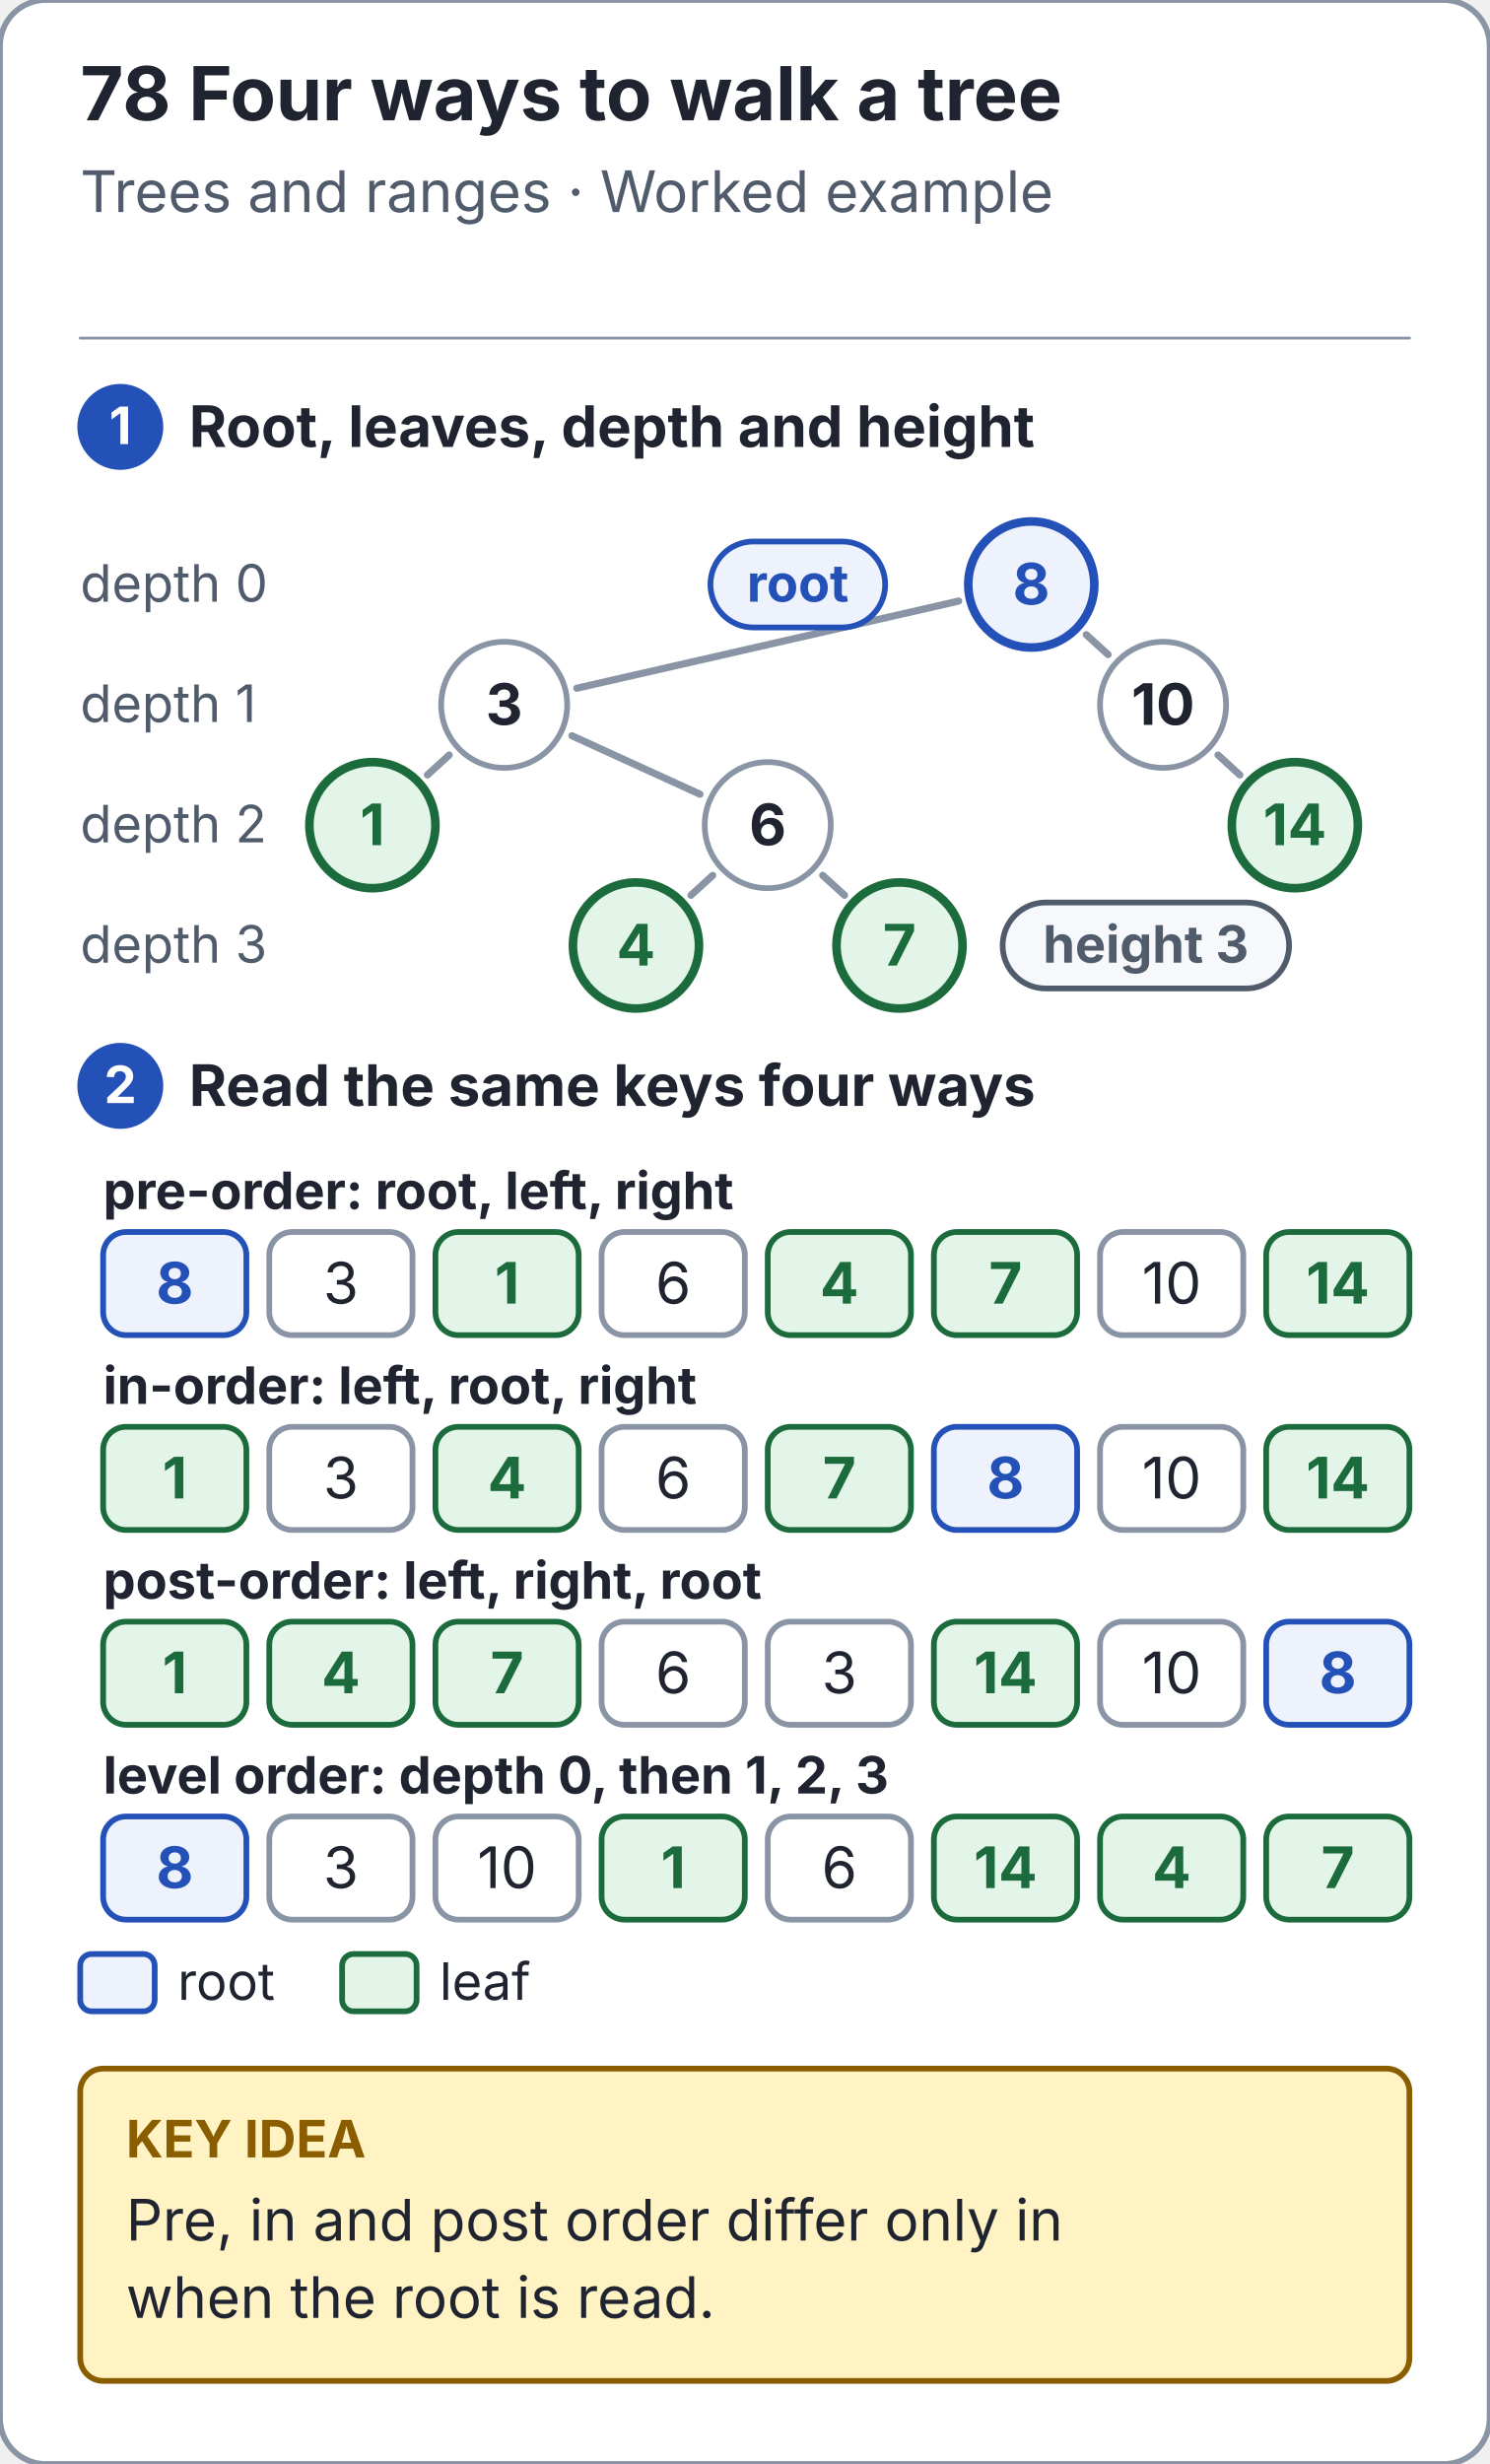
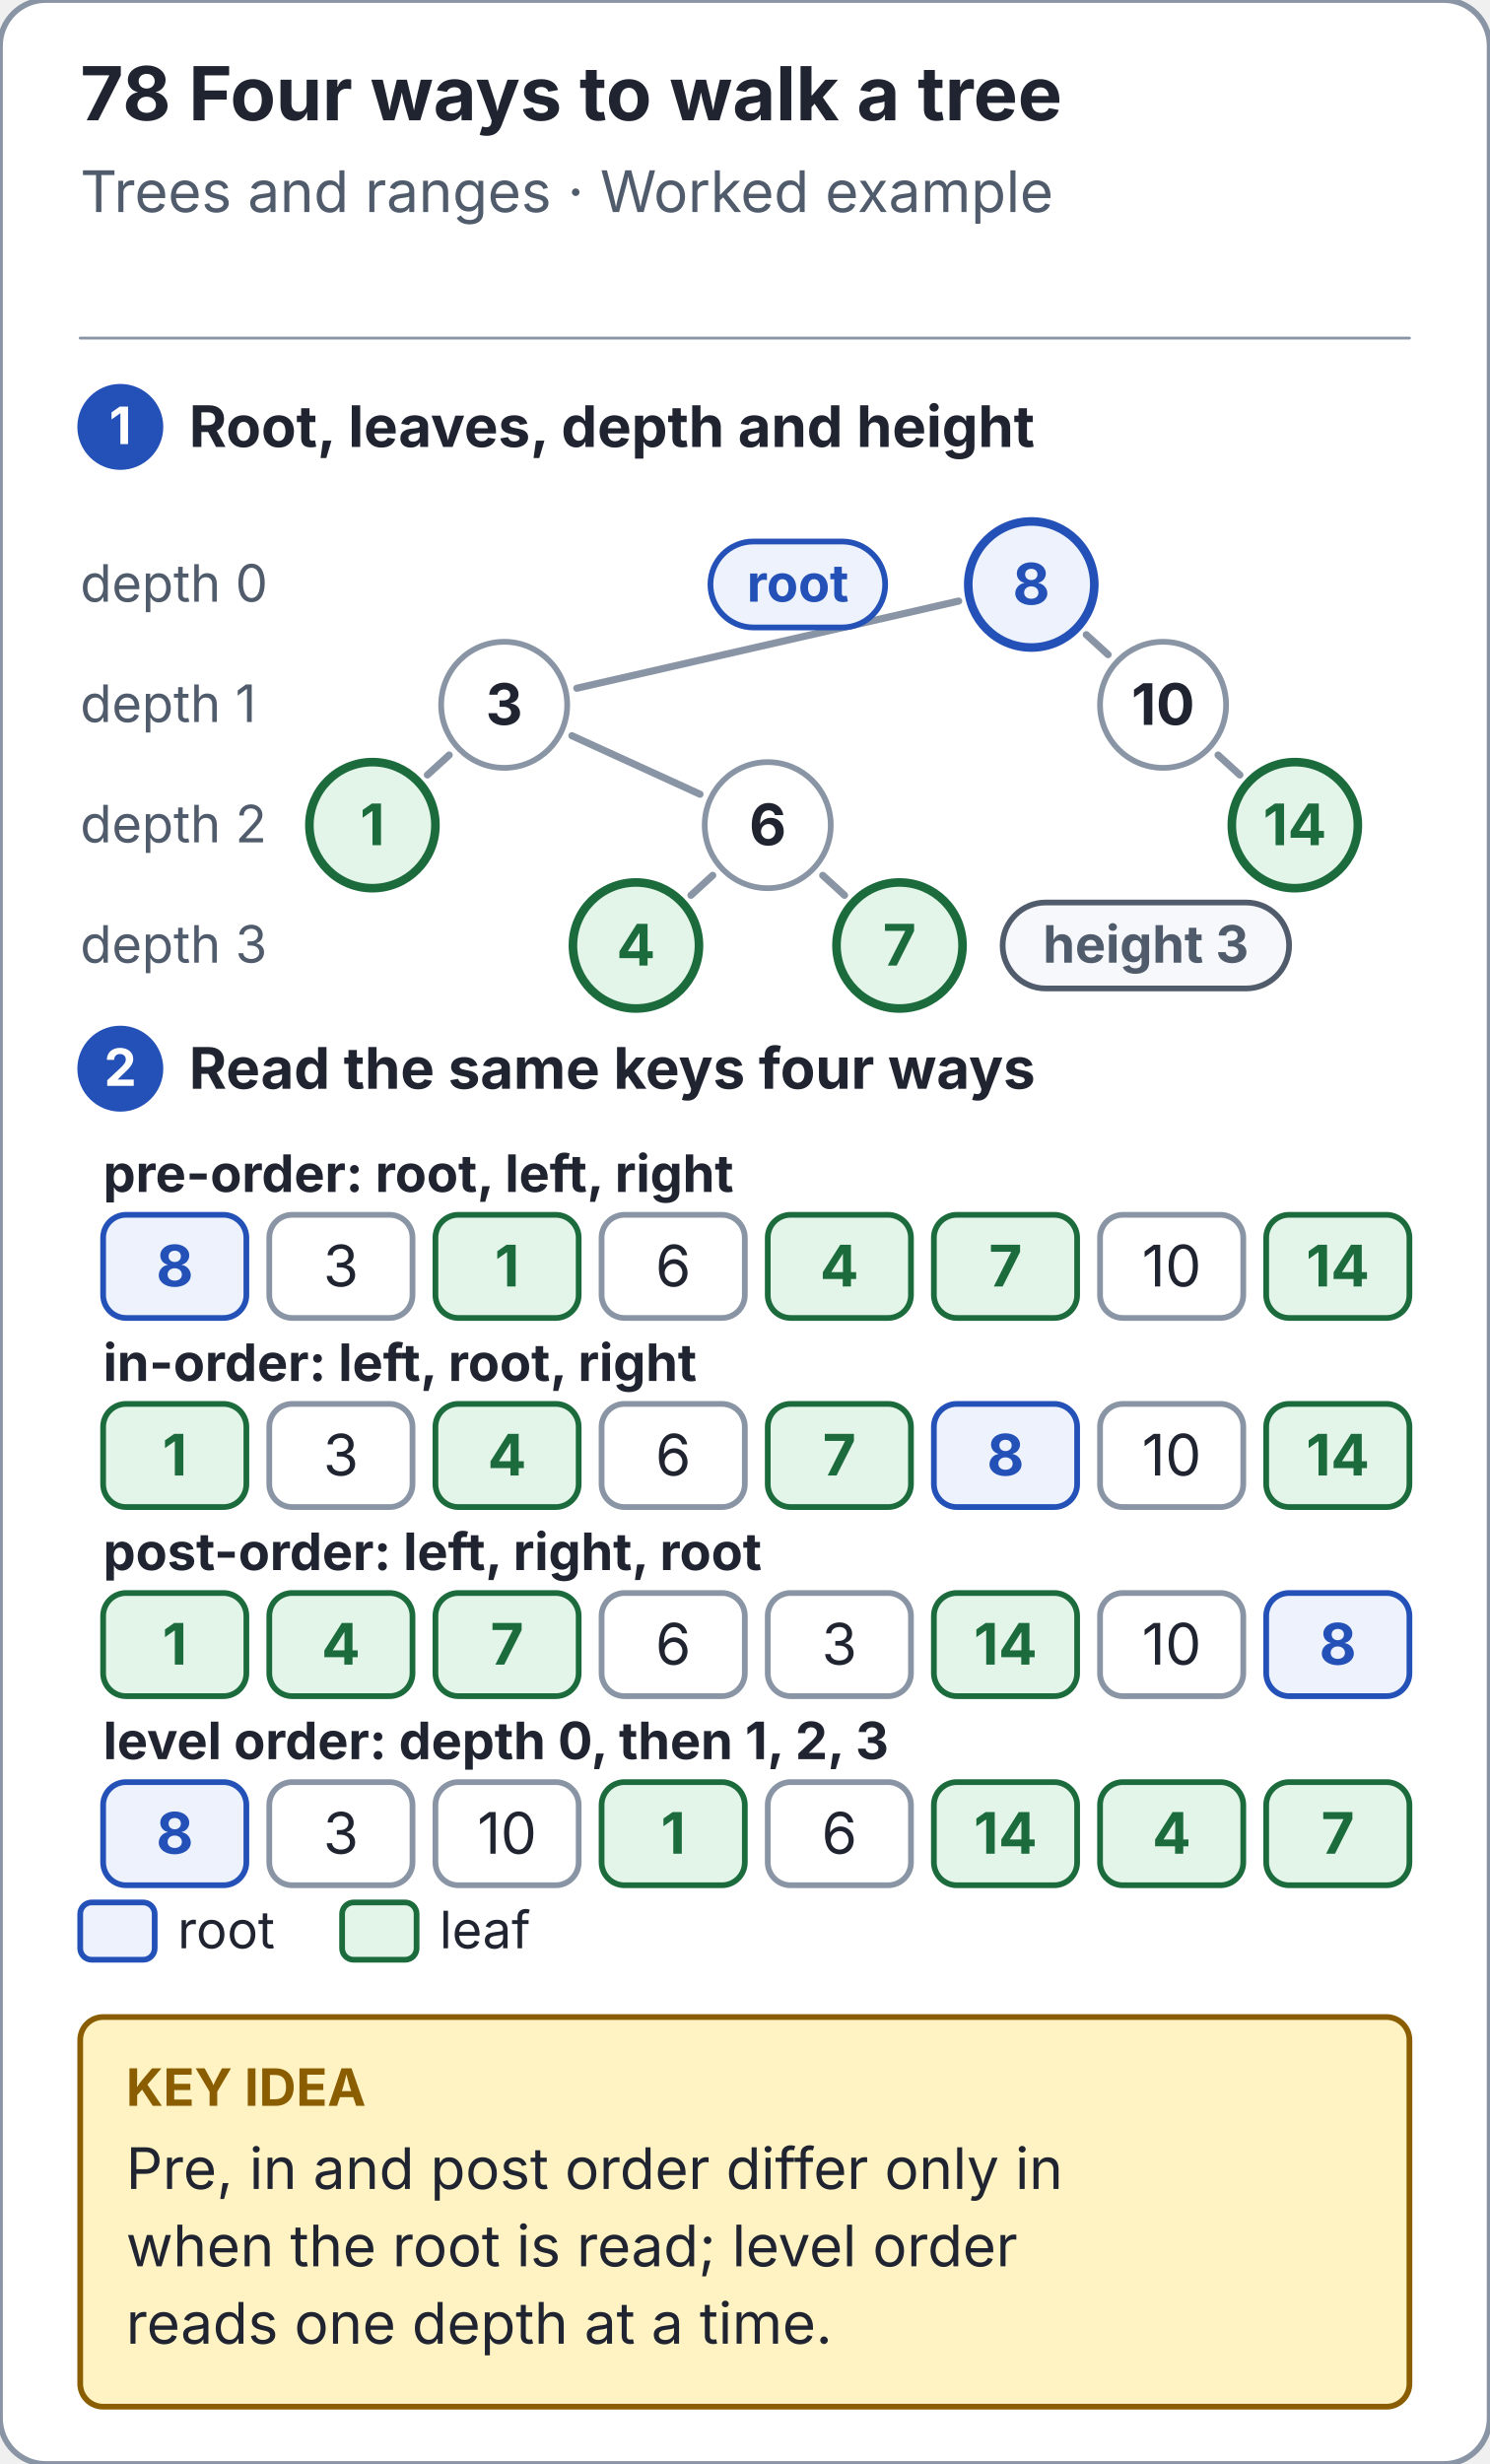
<svg xmlns="http://www.w3.org/2000/svg" viewBox="0 0 520 860" width="520" height="860" role="img" aria-labelledby="title desc">
  <style>text{font-family:system-ui,-apple-system,BlinkMacSystemFont,"Segoe UI",sans-serif} line,path{stroke-linecap:round;stroke-linejoin:round}</style>
  <defs>
    <marker id="tree-traversals-paper-arrow" markerWidth="9" markerHeight="9" refX="8" refY="4" orient="auto" markerUnits="userSpaceOnUse">
      <path d="M 0 0 L 8 4 L 0 8 Z" fill="#ffffff" />
    </marker>
    <marker id="tree-traversals-ink-arrow" markerWidth="9" markerHeight="9" refX="8" refY="4" orient="auto" markerUnits="userSpaceOnUse">
      <path d="M 0 0 L 8 4 L 0 8 Z" fill="#1f2430" />
    </marker>
    <marker id="tree-traversals-muted-arrow" markerWidth="9" markerHeight="9" refX="8" refY="4" orient="auto" markerUnits="userSpaceOnUse">
      <path d="M 0 0 L 8 4 L 0 8 Z" fill="#505b6b" />
    </marker>
    <marker id="tree-traversals-line-arrow" markerWidth="9" markerHeight="9" refX="8" refY="4" orient="auto" markerUnits="userSpaceOnUse">
      <path d="M 0 0 L 8 4 L 0 8 Z" fill="#8994a5" />
    </marker>
    <marker id="tree-traversals-blue-arrow" markerWidth="9" markerHeight="9" refX="8" refY="4" orient="auto" markerUnits="userSpaceOnUse">
      <path d="M 0 0 L 8 4 L 0 8 Z" fill="#2451b7" />
    </marker>
    <marker id="tree-traversals-soft-arrow" markerWidth="9" markerHeight="9" refX="8" refY="4" orient="auto" markerUnits="userSpaceOnUse">
      <path d="M 0 0 L 8 4 L 0 8 Z" fill="#edf2fc" />
    </marker>
    <marker id="tree-traversals-note-arrow" markerWidth="9" markerHeight="9" refX="8" refY="4" orient="auto" markerUnits="userSpaceOnUse">
      <path d="M 0 0 L 8 4 L 0 8 Z" fill="#fff3c4" />
    </marker>
    <marker id="tree-traversals-gold-arrow" markerWidth="9" markerHeight="9" refX="8" refY="4" orient="auto" markerUnits="userSpaceOnUse">
      <path d="M 0 0 L 8 4 L 0 8 Z" fill="#8a5e00" />
    </marker>
    <marker id="tree-traversals-red-arrow" markerWidth="9" markerHeight="9" refX="8" refY="4" orient="auto" markerUnits="userSpaceOnUse">
      <path d="M 0 0 L 8 4 L 0 8 Z" fill="#bd3026" />
    </marker>
    <marker id="tree-traversals-panel-arrow" markerWidth="9" markerHeight="9" refX="8" refY="4" orient="auto" markerUnits="userSpaceOnUse">
      <path d="M 0 0 L 8 4 L 0 8 Z" fill="#f6f8fb" />
    </marker>
    <marker id="tree-traversals-green-arrow" markerWidth="9" markerHeight="9" refX="8" refY="4" orient="auto" markerUnits="userSpaceOnUse">
      <path d="M 0 0 L 8 4 L 0 8 Z" fill="#1c6b3c" />
    </marker>
    <marker id="tree-traversals-mint-arrow" markerWidth="9" markerHeight="9" refX="8" refY="4" orient="auto" markerUnits="userSpaceOnUse">
      <path d="M 0 0 L 8 4 L 0 8 Z" fill="#e3f4e8" />
    </marker>
    <marker id="tree-traversals-violet-arrow" markerWidth="9" markerHeight="9" refX="8" refY="4" orient="auto" markerUnits="userSpaceOnUse">
      <path d="M 0 0 L 8 4 L 0 8 Z" fill="#6b3fb8" />
    </marker>
    <marker id="tree-traversals-lilac-arrow" markerWidth="9" markerHeight="9" refX="8" refY="4" orient="auto" markerUnits="userSpaceOnUse">
      <path d="M 0 0 L 8 4 L 0 8 Z" fill="#f0eafb" />
    </marker>
    <marker id="tree-traversals-rose-arrow" markerWidth="9" markerHeight="9" refX="8" refY="4" orient="auto" markerUnits="userSpaceOnUse">
      <path d="M 0 0 L 8 4 L 0 8 Z" fill="#fde9e7" />
    </marker>
  </defs>
  <rect x="0" y="0" width="520" height="860" rx="16" fill="#ffffff" stroke="#8994a5" stroke-width="2" />
  <text x="28" y="42" font-size="26" fill="#1f2430" text-anchor="start" font-weight="700">78  Four ways to walk a tree</text>
  <text x="28" y="74" font-size="20" fill="#505b6b" text-anchor="start" font-weight="400">Trees and ranges · Worked example</text>
  <line x1="28" y1="118" x2="492" y2="118" stroke="#8994a5" stroke-width="1" />
  <circle cx="42" cy="149" r="14" fill="#2451b7" stroke="#2451b7" stroke-width="2" />
  <text x="42" y="155" font-size="18" fill="#ffffff" text-anchor="middle" font-weight="700">1</text>
  <text x="66" y="156" font-size="20" fill="#1f2430" text-anchor="start" font-weight="700">Root, leaves, depth and height</text>
  <line x1="156.8" y1="263.53" x2="149.2" y2="270.47" stroke="#8994a5" stroke-width="2.5" />
  <line x1="334.65" y1="209.79" x2="201.35" y2="240.21" stroke="#8994a5" stroke-width="2.5" />
  <line x1="248.8" y1="305.53" x2="241.2" y2="312.47" stroke="#8994a5" stroke-width="2.5" />
  <line x1="199.65" y1="256.8" x2="244.35" y2="277.2" stroke="#8994a5" stroke-width="2.5" />
  <line x1="287.2" y1="305.53" x2="294.8" y2="312.47" stroke="#8994a5" stroke-width="2.5" />
  <line x1="379.2" y1="221.53" x2="386.8" y2="228.47" stroke="#8994a5" stroke-width="2.5" />
  <line x1="425.2" y1="263.53" x2="432.8" y2="270.47" stroke="#8994a5" stroke-width="2.5" />
  <circle cx="130" cy="288" r="22" fill="#e3f4e8" stroke="#1c6b3c" stroke-width="3" />
  <text x="130" y="295" font-size="20" fill="#1c6b3c" text-anchor="middle" font-weight="700">1</text>
  <circle cx="176" cy="246" r="22" fill="#ffffff" stroke="#8994a5" stroke-width="2" />
  <text x="176" y="253" font-size="20" fill="#1f2430" text-anchor="middle" font-weight="700">3</text>
  <circle cx="222" cy="330" r="22" fill="#e3f4e8" stroke="#1c6b3c" stroke-width="3" />
  <text x="222" y="337" font-size="20" fill="#1c6b3c" text-anchor="middle" font-weight="700">4</text>
  <circle cx="268" cy="288" r="22" fill="#ffffff" stroke="#8994a5" stroke-width="2" />
  <text x="268" y="295" font-size="20" fill="#1f2430" text-anchor="middle" font-weight="700">6</text>
  <circle cx="314" cy="330" r="22" fill="#e3f4e8" stroke="#1c6b3c" stroke-width="3" />
  <text x="314" y="337" font-size="20" fill="#1c6b3c" text-anchor="middle" font-weight="700">7</text>
  <circle cx="360" cy="204" r="22" fill="#edf2fc" stroke="#2451b7" stroke-width="3" />
  <text x="360" y="211" font-size="20" fill="#2451b7" text-anchor="middle" font-weight="700">8</text>
  <circle cx="406" cy="246" r="22" fill="#ffffff" stroke="#8994a5" stroke-width="2" />
  <text x="406" y="253" font-size="20" fill="#1f2430" text-anchor="middle" font-weight="700">10</text>
  <circle cx="452" cy="288" r="22" fill="#e3f4e8" stroke="#1c6b3c" stroke-width="3" />
  <text x="452" y="295" font-size="20" fill="#1c6b3c" text-anchor="middle" font-weight="700">14</text>
  <text x="28" y="210" font-size="18" fill="#505b6b" text-anchor="start" font-weight="400">depth 0</text>
  <text x="28" y="252" font-size="18" fill="#505b6b" text-anchor="start" font-weight="400">depth 1</text>
  <text x="28" y="294" font-size="18" fill="#505b6b" text-anchor="start" font-weight="400">depth 2</text>
  <text x="28" y="336" font-size="18" fill="#505b6b" text-anchor="start" font-weight="400">depth 3</text>
  <rect x="248" y="189" width="61" height="30" rx="15" fill="#edf2fc" stroke="#2451b7" stroke-width="2" />
  <text x="278.5" y="210" font-size="18" fill="#2451b7" text-anchor="middle" font-weight="700">root</text>
  <rect x="350" y="315" width="100" height="30" rx="15" fill="#f6f8fb" stroke="#505b6b" stroke-width="2" />
  <text x="400.0" y="336" font-size="18" fill="#505b6b" text-anchor="middle" font-weight="700">height 3</text>
-   <circle cx="42" cy="379" r="14" fill="#2451b7" stroke="#2451b7" stroke-width="2" />
-   <text x="42" y="385" font-size="18" fill="#ffffff" text-anchor="middle" font-weight="700">2</text>
-   <text x="66" y="386" font-size="20" fill="#1f2430" text-anchor="start" font-weight="700">Read the same keys four ways</text>
-   <text x="36" y="422" font-size="18" fill="#1f2430" text-anchor="start" font-weight="700">pre-order: root, left, right</text>
-   <rect x="36" y="430" width="50" height="36" rx="8" fill="#edf2fc" stroke="#2451b7" stroke-width="2" />
-   <text x="61.0" y="455.0" font-size="20" fill="#2451b7" text-anchor="middle" font-weight="700">8</text>
-   <rect x="94" y="430" width="50" height="36" rx="8" fill="#ffffff" stroke="#8994a5" stroke-width="2" />
-   <text x="119.0" y="455.0" font-size="20" fill="#1f2430" text-anchor="middle" font-weight="400">3</text>
-   <rect x="152" y="430" width="50" height="36" rx="8" fill="#e3f4e8" stroke="#1c6b3c" stroke-width="2" />
-   <text x="177.0" y="455.0" font-size="20" fill="#1c6b3c" text-anchor="middle" font-weight="700">1</text>
-   <rect x="210" y="430" width="50" height="36" rx="8" fill="#ffffff" stroke="#8994a5" stroke-width="2" />
-   <text x="235.0" y="455.0" font-size="20" fill="#1f2430" text-anchor="middle" font-weight="400">6</text>
-   <rect x="268" y="430" width="50" height="36" rx="8" fill="#e3f4e8" stroke="#1c6b3c" stroke-width="2" />
-   <text x="293.0" y="455.0" font-size="20" fill="#1c6b3c" text-anchor="middle" font-weight="700">4</text>
-   <rect x="326" y="430" width="50" height="36" rx="8" fill="#e3f4e8" stroke="#1c6b3c" stroke-width="2" />
-   <text x="351.0" y="455.0" font-size="20" fill="#1c6b3c" text-anchor="middle" font-weight="700">7</text>
-   <rect x="384" y="430" width="50" height="36" rx="8" fill="#ffffff" stroke="#8994a5" stroke-width="2" />
-   <text x="409.0" y="455.0" font-size="20" fill="#1f2430" text-anchor="middle" font-weight="400">10</text>
-   <rect x="442" y="430" width="50" height="36" rx="8" fill="#e3f4e8" stroke="#1c6b3c" stroke-width="2" />
-   <text x="467.0" y="455.0" font-size="20" fill="#1c6b3c" text-anchor="middle" font-weight="700">14</text>
-   <text x="36" y="490" font-size="18" fill="#1f2430" text-anchor="start" font-weight="700">in-order: left, root, right</text>
-   <rect x="36" y="498" width="50" height="36" rx="8" fill="#e3f4e8" stroke="#1c6b3c" stroke-width="2" />
-   <text x="61.0" y="523.0" font-size="20" fill="#1c6b3c" text-anchor="middle" font-weight="700">1</text>
-   <rect x="94" y="498" width="50" height="36" rx="8" fill="#ffffff" stroke="#8994a5" stroke-width="2" />
-   <text x="119.0" y="523.0" font-size="20" fill="#1f2430" text-anchor="middle" font-weight="400">3</text>
-   <rect x="152" y="498" width="50" height="36" rx="8" fill="#e3f4e8" stroke="#1c6b3c" stroke-width="2" />
-   <text x="177.0" y="523.0" font-size="20" fill="#1c6b3c" text-anchor="middle" font-weight="700">4</text>
-   <rect x="210" y="498" width="50" height="36" rx="8" fill="#ffffff" stroke="#8994a5" stroke-width="2" />
-   <text x="235.0" y="523.0" font-size="20" fill="#1f2430" text-anchor="middle" font-weight="400">6</text>
-   <rect x="268" y="498" width="50" height="36" rx="8" fill="#e3f4e8" stroke="#1c6b3c" stroke-width="2" />
-   <text x="293.0" y="523.0" font-size="20" fill="#1c6b3c" text-anchor="middle" font-weight="700">7</text>
-   <rect x="326" y="498" width="50" height="36" rx="8" fill="#edf2fc" stroke="#2451b7" stroke-width="2" />
-   <text x="351.0" y="523.0" font-size="20" fill="#2451b7" text-anchor="middle" font-weight="700">8</text>
-   <rect x="384" y="498" width="50" height="36" rx="8" fill="#ffffff" stroke="#8994a5" stroke-width="2" />
-   <text x="409.0" y="523.0" font-size="20" fill="#1f2430" text-anchor="middle" font-weight="400">10</text>
-   <rect x="442" y="498" width="50" height="36" rx="8" fill="#e3f4e8" stroke="#1c6b3c" stroke-width="2" />
-   <text x="467.0" y="523.0" font-size="20" fill="#1c6b3c" text-anchor="middle" font-weight="700">14</text>
-   <text x="36" y="558" font-size="18" fill="#1f2430" text-anchor="start" font-weight="700">post-order: left, right, root</text>
-   <rect x="36" y="566" width="50" height="36" rx="8" fill="#e3f4e8" stroke="#1c6b3c" stroke-width="2" />
-   <text x="61.0" y="591.0" font-size="20" fill="#1c6b3c" text-anchor="middle" font-weight="700">1</text>
-   <rect x="94" y="566" width="50" height="36" rx="8" fill="#e3f4e8" stroke="#1c6b3c" stroke-width="2" />
-   <text x="119.0" y="591.0" font-size="20" fill="#1c6b3c" text-anchor="middle" font-weight="700">4</text>
-   <rect x="152" y="566" width="50" height="36" rx="8" fill="#e3f4e8" stroke="#1c6b3c" stroke-width="2" />
-   <text x="177.0" y="591.0" font-size="20" fill="#1c6b3c" text-anchor="middle" font-weight="700">7</text>
-   <rect x="210" y="566" width="50" height="36" rx="8" fill="#ffffff" stroke="#8994a5" stroke-width="2" />
-   <text x="235.0" y="591.0" font-size="20" fill="#1f2430" text-anchor="middle" font-weight="400">6</text>
-   <rect x="268" y="566" width="50" height="36" rx="8" fill="#ffffff" stroke="#8994a5" stroke-width="2" />
-   <text x="293.0" y="591.0" font-size="20" fill="#1f2430" text-anchor="middle" font-weight="400">3</text>
-   <rect x="326" y="566" width="50" height="36" rx="8" fill="#e3f4e8" stroke="#1c6b3c" stroke-width="2" />
-   <text x="351.0" y="591.0" font-size="20" fill="#1c6b3c" text-anchor="middle" font-weight="700">14</text>
-   <rect x="384" y="566" width="50" height="36" rx="8" fill="#ffffff" stroke="#8994a5" stroke-width="2" />
-   <text x="409.0" y="591.0" font-size="20" fill="#1f2430" text-anchor="middle" font-weight="400">10</text>
-   <rect x="442" y="566" width="50" height="36" rx="8" fill="#edf2fc" stroke="#2451b7" stroke-width="2" />
-   <text x="467.0" y="591.0" font-size="20" fill="#2451b7" text-anchor="middle" font-weight="700">8</text>
-   <text x="36" y="626" font-size="18" fill="#1f2430" text-anchor="start" font-weight="700">level order: depth 0, then 1, 2, 3</text>
-   <rect x="36" y="634" width="50" height="36" rx="8" fill="#edf2fc" stroke="#2451b7" stroke-width="2" />
-   <text x="61.0" y="659.0" font-size="20" fill="#2451b7" text-anchor="middle" font-weight="700">8</text>
-   <rect x="94" y="634" width="50" height="36" rx="8" fill="#ffffff" stroke="#8994a5" stroke-width="2" />
-   <text x="119.0" y="659.0" font-size="20" fill="#1f2430" text-anchor="middle" font-weight="400">3</text>
-   <rect x="152" y="634" width="50" height="36" rx="8" fill="#ffffff" stroke="#8994a5" stroke-width="2" />
-   <text x="177.0" y="659.0" font-size="20" fill="#1f2430" text-anchor="middle" font-weight="400">10</text>
-   <rect x="210" y="634" width="50" height="36" rx="8" fill="#e3f4e8" stroke="#1c6b3c" stroke-width="2" />
-   <text x="235.0" y="659.0" font-size="20" fill="#1c6b3c" text-anchor="middle" font-weight="700">1</text>
-   <rect x="268" y="634" width="50" height="36" rx="8" fill="#ffffff" stroke="#8994a5" stroke-width="2" />
-   <text x="293.0" y="659.0" font-size="20" fill="#1f2430" text-anchor="middle" font-weight="400">6</text>
-   <rect x="326" y="634" width="50" height="36" rx="8" fill="#e3f4e8" stroke="#1c6b3c" stroke-width="2" />
-   <text x="351.0" y="659.0" font-size="20" fill="#1c6b3c" text-anchor="middle" font-weight="700">14</text>
-   <rect x="384" y="634" width="50" height="36" rx="8" fill="#e3f4e8" stroke="#1c6b3c" stroke-width="2" />
-   <text x="409.0" y="659.0" font-size="20" fill="#1c6b3c" text-anchor="middle" font-weight="700">4</text>
-   <rect x="442" y="634" width="50" height="36" rx="8" fill="#e3f4e8" stroke="#1c6b3c" stroke-width="2" />
-   <text x="467.0" y="659.0" font-size="20" fill="#1c6b3c" text-anchor="middle" font-weight="700">7</text>
-   <rect x="28" y="682" width="26" height="20" rx="4" fill="#edf2fc" stroke="#2451b7" stroke-width="2" />
-   <text x="62" y="698" font-size="18" fill="#1f2430" text-anchor="start" font-weight="400">root</text>
-   <rect x="119.424" y="682" width="26" height="20" rx="4" fill="#e3f4e8" stroke="#1c6b3c" stroke-width="2" />
-   <text x="153.424" y="698" font-size="18" fill="#1f2430" text-anchor="start" font-weight="400">leaf</text>
-   <rect x="28" y="722" width="464" height="109" rx="8" fill="#fff3c4" stroke="#8a5e00" stroke-width="2" />
-   <text x="44" y="753" font-size="18" fill="#8a5e00" text-anchor="start" font-weight="700">KEY IDEA</text>
-   <text x="44" y="782" font-size="20" fill="#1f2430" text-anchor="start" font-weight="400">Pre, in and post order differ only in</text>
-   <text x="44" y="809" font-size="20" fill="#1f2430" text-anchor="start" font-weight="400">when the root is read.</text>
+   <circle cx="42" cy="373" r="14" fill="#2451b7" stroke="#2451b7" stroke-width="2" />
+   <text x="42" y="379" font-size="18" fill="#ffffff" text-anchor="middle" font-weight="700">2</text>
+   <text x="66" y="380" font-size="20" fill="#1f2430" text-anchor="start" font-weight="700">Read the same keys four ways</text>
+   <text x="36" y="416" font-size="18" fill="#1f2430" text-anchor="start" font-weight="700">pre-order: root, left, right</text>
+   <rect x="36" y="424" width="50" height="36" rx="8" fill="#edf2fc" stroke="#2451b7" stroke-width="2" />
+   <text x="61.0" y="449.0" font-size="20" fill="#2451b7" text-anchor="middle" font-weight="700">8</text>
+   <rect x="94" y="424" width="50" height="36" rx="8" fill="#ffffff" stroke="#8994a5" stroke-width="2" />
+   <text x="119.0" y="449.0" font-size="20" fill="#1f2430" text-anchor="middle" font-weight="400">3</text>
+   <rect x="152" y="424" width="50" height="36" rx="8" fill="#e3f4e8" stroke="#1c6b3c" stroke-width="2" />
+   <text x="177.0" y="449.0" font-size="20" fill="#1c6b3c" text-anchor="middle" font-weight="700">1</text>
+   <rect x="210" y="424" width="50" height="36" rx="8" fill="#ffffff" stroke="#8994a5" stroke-width="2" />
+   <text x="235.0" y="449.0" font-size="20" fill="#1f2430" text-anchor="middle" font-weight="400">6</text>
+   <rect x="268" y="424" width="50" height="36" rx="8" fill="#e3f4e8" stroke="#1c6b3c" stroke-width="2" />
+   <text x="293.0" y="449.0" font-size="20" fill="#1c6b3c" text-anchor="middle" font-weight="700">4</text>
+   <rect x="326" y="424" width="50" height="36" rx="8" fill="#e3f4e8" stroke="#1c6b3c" stroke-width="2" />
+   <text x="351.0" y="449.0" font-size="20" fill="#1c6b3c" text-anchor="middle" font-weight="700">7</text>
+   <rect x="384" y="424" width="50" height="36" rx="8" fill="#ffffff" stroke="#8994a5" stroke-width="2" />
+   <text x="409.0" y="449.0" font-size="20" fill="#1f2430" text-anchor="middle" font-weight="400">10</text>
+   <rect x="442" y="424" width="50" height="36" rx="8" fill="#e3f4e8" stroke="#1c6b3c" stroke-width="2" />
+   <text x="467.0" y="449.0" font-size="20" fill="#1c6b3c" text-anchor="middle" font-weight="700">14</text>
+   <text x="36" y="482" font-size="18" fill="#1f2430" text-anchor="start" font-weight="700">in-order: left, root, right</text>
+   <rect x="36" y="490" width="50" height="36" rx="8" fill="#e3f4e8" stroke="#1c6b3c" stroke-width="2" />
+   <text x="61.0" y="515.0" font-size="20" fill="#1c6b3c" text-anchor="middle" font-weight="700">1</text>
+   <rect x="94" y="490" width="50" height="36" rx="8" fill="#ffffff" stroke="#8994a5" stroke-width="2" />
+   <text x="119.0" y="515.0" font-size="20" fill="#1f2430" text-anchor="middle" font-weight="400">3</text>
+   <rect x="152" y="490" width="50" height="36" rx="8" fill="#e3f4e8" stroke="#1c6b3c" stroke-width="2" />
+   <text x="177.0" y="515.0" font-size="20" fill="#1c6b3c" text-anchor="middle" font-weight="700">4</text>
+   <rect x="210" y="490" width="50" height="36" rx="8" fill="#ffffff" stroke="#8994a5" stroke-width="2" />
+   <text x="235.0" y="515.0" font-size="20" fill="#1f2430" text-anchor="middle" font-weight="400">6</text>
+   <rect x="268" y="490" width="50" height="36" rx="8" fill="#e3f4e8" stroke="#1c6b3c" stroke-width="2" />
+   <text x="293.0" y="515.0" font-size="20" fill="#1c6b3c" text-anchor="middle" font-weight="700">7</text>
+   <rect x="326" y="490" width="50" height="36" rx="8" fill="#edf2fc" stroke="#2451b7" stroke-width="2" />
+   <text x="351.0" y="515.0" font-size="20" fill="#2451b7" text-anchor="middle" font-weight="700">8</text>
+   <rect x="384" y="490" width="50" height="36" rx="8" fill="#ffffff" stroke="#8994a5" stroke-width="2" />
+   <text x="409.0" y="515.0" font-size="20" fill="#1f2430" text-anchor="middle" font-weight="400">10</text>
+   <rect x="442" y="490" width="50" height="36" rx="8" fill="#e3f4e8" stroke="#1c6b3c" stroke-width="2" />
+   <text x="467.0" y="515.0" font-size="20" fill="#1c6b3c" text-anchor="middle" font-weight="700">14</text>
+   <text x="36" y="548" font-size="18" fill="#1f2430" text-anchor="start" font-weight="700">post-order: left, right, root</text>
+   <rect x="36" y="556" width="50" height="36" rx="8" fill="#e3f4e8" stroke="#1c6b3c" stroke-width="2" />
+   <text x="61.0" y="581.0" font-size="20" fill="#1c6b3c" text-anchor="middle" font-weight="700">1</text>
+   <rect x="94" y="556" width="50" height="36" rx="8" fill="#e3f4e8" stroke="#1c6b3c" stroke-width="2" />
+   <text x="119.0" y="581.0" font-size="20" fill="#1c6b3c" text-anchor="middle" font-weight="700">4</text>
+   <rect x="152" y="556" width="50" height="36" rx="8" fill="#e3f4e8" stroke="#1c6b3c" stroke-width="2" />
+   <text x="177.0" y="581.0" font-size="20" fill="#1c6b3c" text-anchor="middle" font-weight="700">7</text>
+   <rect x="210" y="556" width="50" height="36" rx="8" fill="#ffffff" stroke="#8994a5" stroke-width="2" />
+   <text x="235.0" y="581.0" font-size="20" fill="#1f2430" text-anchor="middle" font-weight="400">6</text>
+   <rect x="268" y="556" width="50" height="36" rx="8" fill="#ffffff" stroke="#8994a5" stroke-width="2" />
+   <text x="293.0" y="581.0" font-size="20" fill="#1f2430" text-anchor="middle" font-weight="400">3</text>
+   <rect x="326" y="556" width="50" height="36" rx="8" fill="#e3f4e8" stroke="#1c6b3c" stroke-width="2" />
+   <text x="351.0" y="581.0" font-size="20" fill="#1c6b3c" text-anchor="middle" font-weight="700">14</text>
+   <rect x="384" y="556" width="50" height="36" rx="8" fill="#ffffff" stroke="#8994a5" stroke-width="2" />
+   <text x="409.0" y="581.0" font-size="20" fill="#1f2430" text-anchor="middle" font-weight="400">10</text>
+   <rect x="442" y="556" width="50" height="36" rx="8" fill="#edf2fc" stroke="#2451b7" stroke-width="2" />
+   <text x="467.0" y="581.0" font-size="20" fill="#2451b7" text-anchor="middle" font-weight="700">8</text>
+   <text x="36" y="614" font-size="18" fill="#1f2430" text-anchor="start" font-weight="700">level order: depth 0, then 1, 2, 3</text>
+   <rect x="36" y="622" width="50" height="36" rx="8" fill="#edf2fc" stroke="#2451b7" stroke-width="2" />
+   <text x="61.0" y="647.0" font-size="20" fill="#2451b7" text-anchor="middle" font-weight="700">8</text>
+   <rect x="94" y="622" width="50" height="36" rx="8" fill="#ffffff" stroke="#8994a5" stroke-width="2" />
+   <text x="119.0" y="647.0" font-size="20" fill="#1f2430" text-anchor="middle" font-weight="400">3</text>
+   <rect x="152" y="622" width="50" height="36" rx="8" fill="#ffffff" stroke="#8994a5" stroke-width="2" />
+   <text x="177.0" y="647.0" font-size="20" fill="#1f2430" text-anchor="middle" font-weight="400">10</text>
+   <rect x="210" y="622" width="50" height="36" rx="8" fill="#e3f4e8" stroke="#1c6b3c" stroke-width="2" />
+   <text x="235.0" y="647.0" font-size="20" fill="#1c6b3c" text-anchor="middle" font-weight="700">1</text>
+   <rect x="268" y="622" width="50" height="36" rx="8" fill="#ffffff" stroke="#8994a5" stroke-width="2" />
+   <text x="293.0" y="647.0" font-size="20" fill="#1f2430" text-anchor="middle" font-weight="400">6</text>
+   <rect x="326" y="622" width="50" height="36" rx="8" fill="#e3f4e8" stroke="#1c6b3c" stroke-width="2" />
+   <text x="351.0" y="647.0" font-size="20" fill="#1c6b3c" text-anchor="middle" font-weight="700">14</text>
+   <rect x="384" y="622" width="50" height="36" rx="8" fill="#e3f4e8" stroke="#1c6b3c" stroke-width="2" />
+   <text x="409.0" y="647.0" font-size="20" fill="#1c6b3c" text-anchor="middle" font-weight="700">4</text>
+   <rect x="442" y="622" width="50" height="36" rx="8" fill="#e3f4e8" stroke="#1c6b3c" stroke-width="2" />
+   <text x="467.0" y="647.0" font-size="20" fill="#1c6b3c" text-anchor="middle" font-weight="700">7</text>
+   <rect x="28" y="664" width="26" height="20" rx="4" fill="#edf2fc" stroke="#2451b7" stroke-width="2" />
+   <text x="62" y="680" font-size="18" fill="#1f2430" text-anchor="start" font-weight="400">root</text>
+   <rect x="119.424" y="664" width="26" height="20" rx="4" fill="#e3f4e8" stroke="#1c6b3c" stroke-width="2" />
+   <text x="153.424" y="680" font-size="18" fill="#1f2430" text-anchor="start" font-weight="400">leaf</text>
+   <rect x="28" y="704" width="464" height="136" rx="8" fill="#fff3c4" stroke="#8a5e00" stroke-width="2" />
+   <text x="44" y="735" font-size="18" fill="#8a5e00" text-anchor="start" font-weight="700">KEY IDEA</text>
+   <text x="44" y="764" font-size="20" fill="#1f2430" text-anchor="start" font-weight="400">Pre, in and post order differ only in</text>
+   <text x="44" y="791" font-size="20" fill="#1f2430" text-anchor="start" font-weight="400">when the root is read; level order</text>
+   <text x="44" y="818" font-size="20" fill="#1f2430" text-anchor="start" font-weight="400">reads one depth at a time.</text>
</svg>
